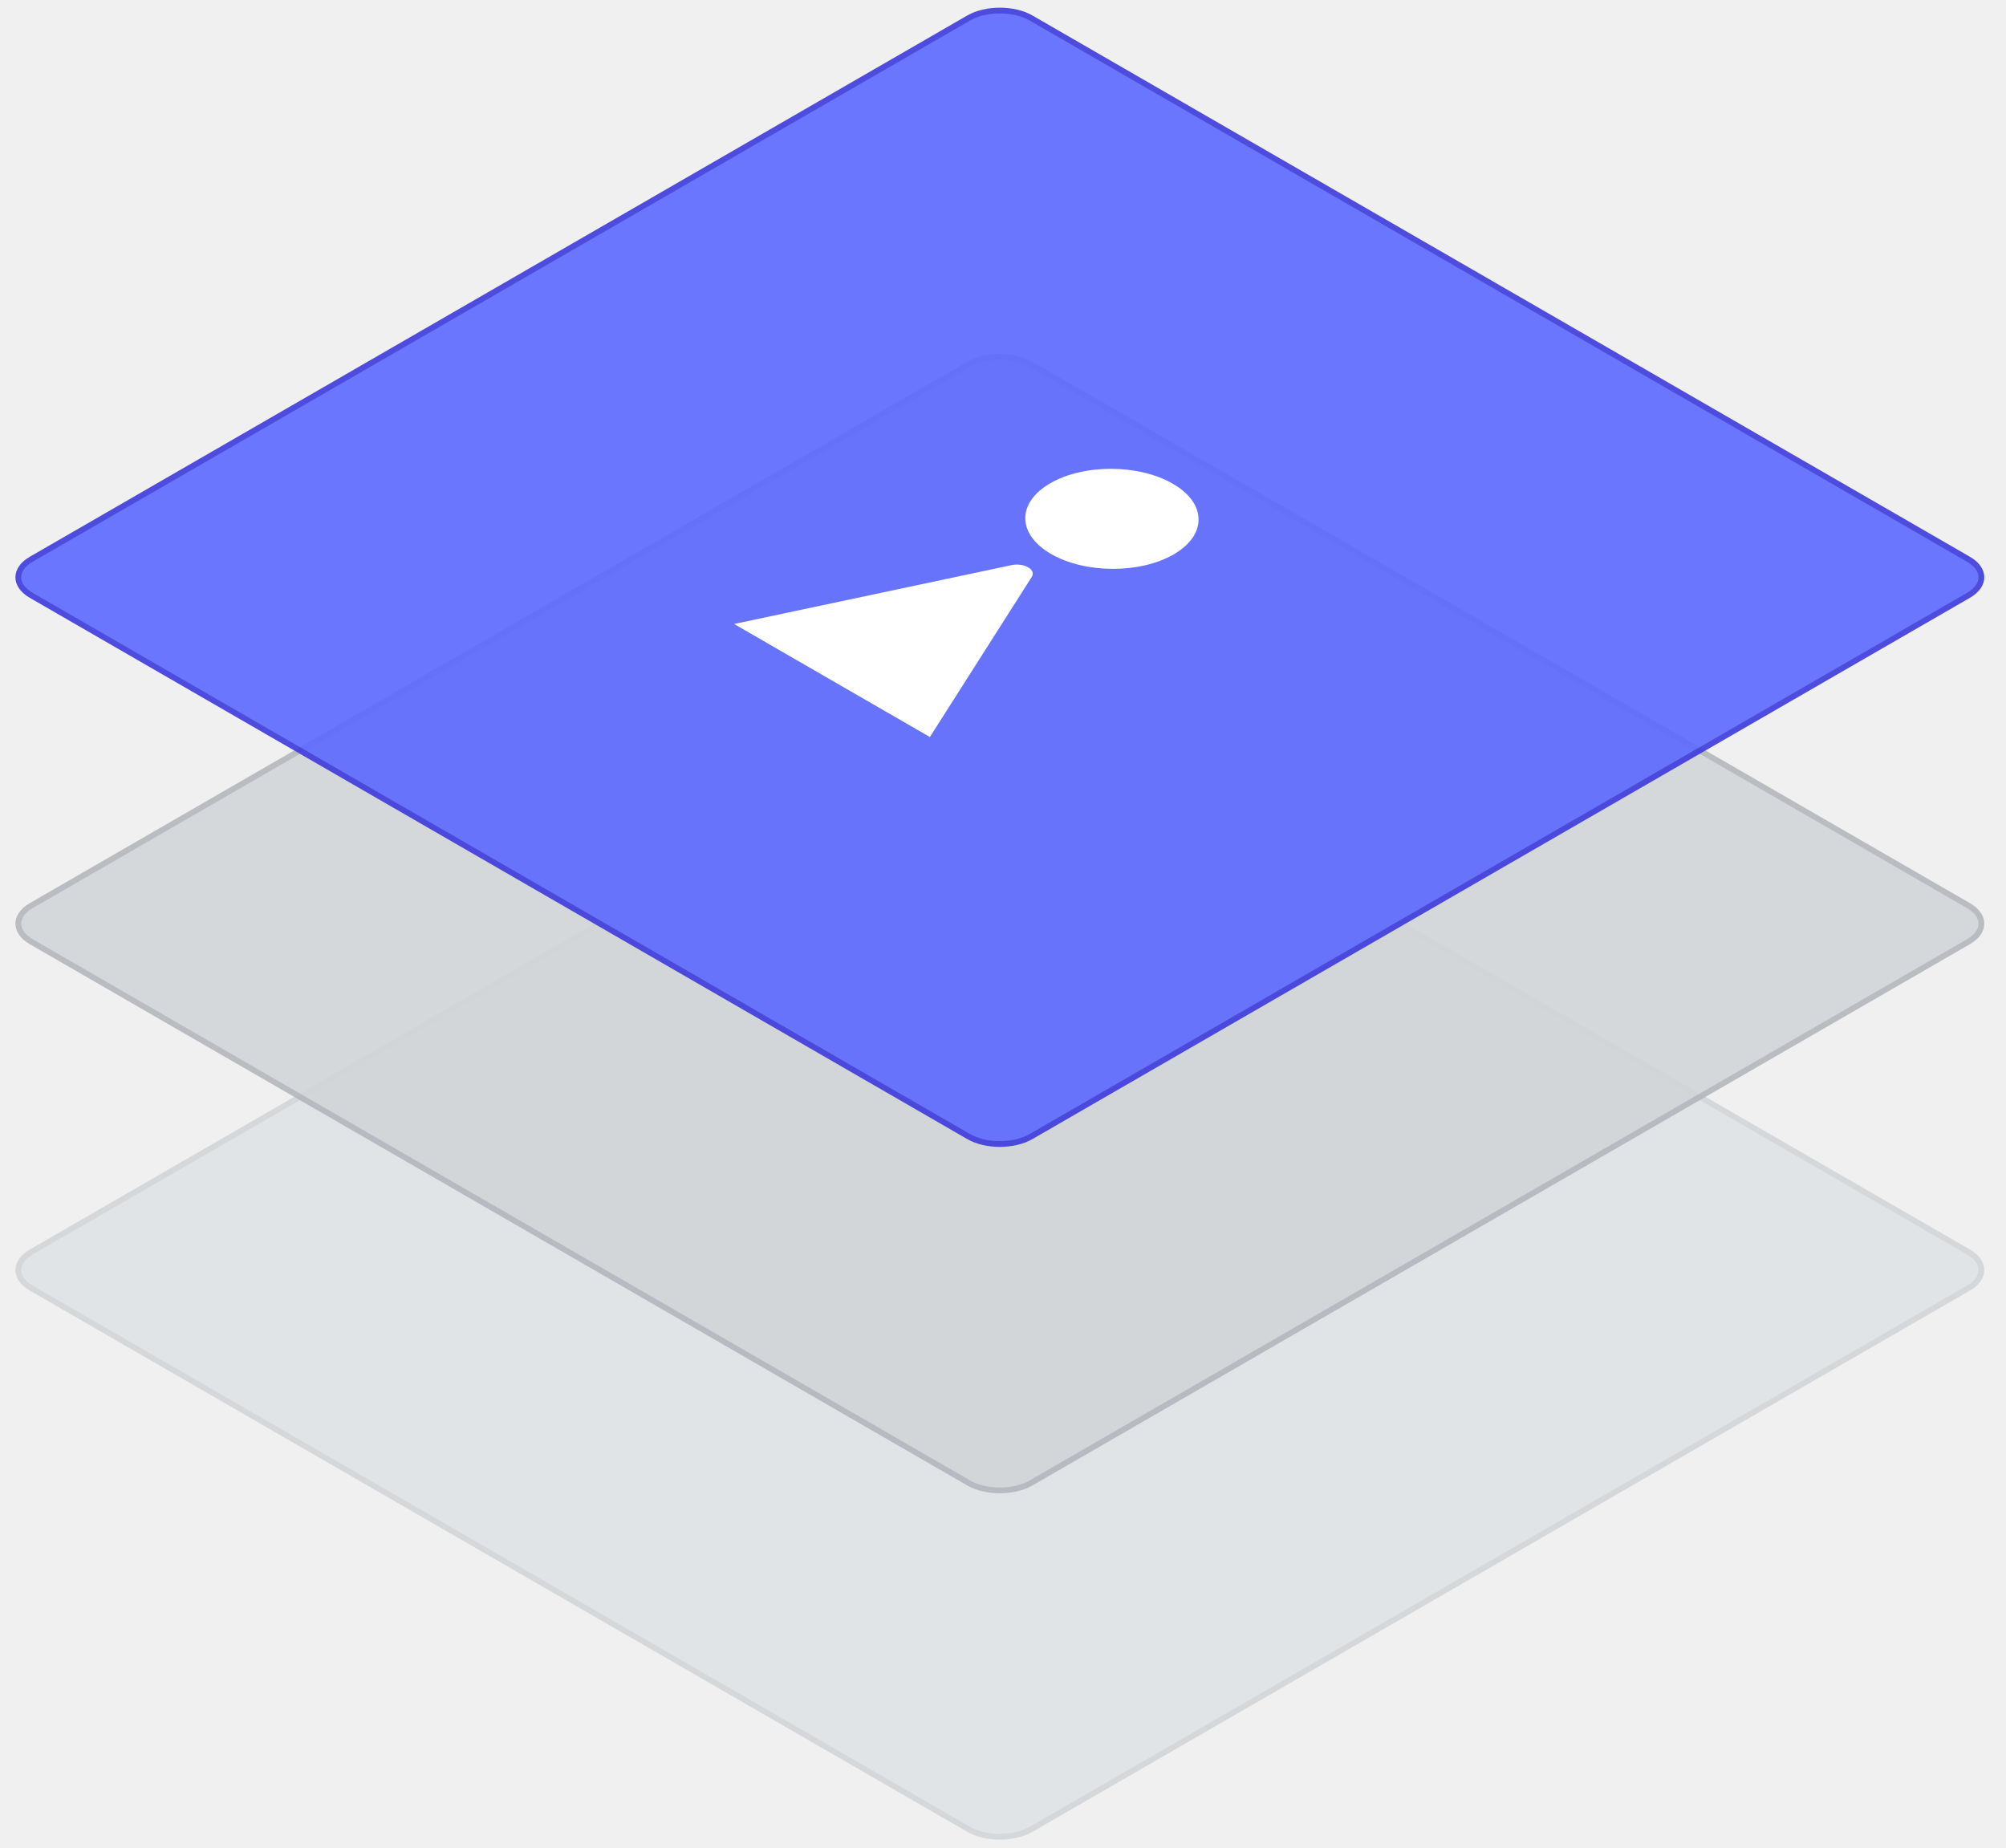
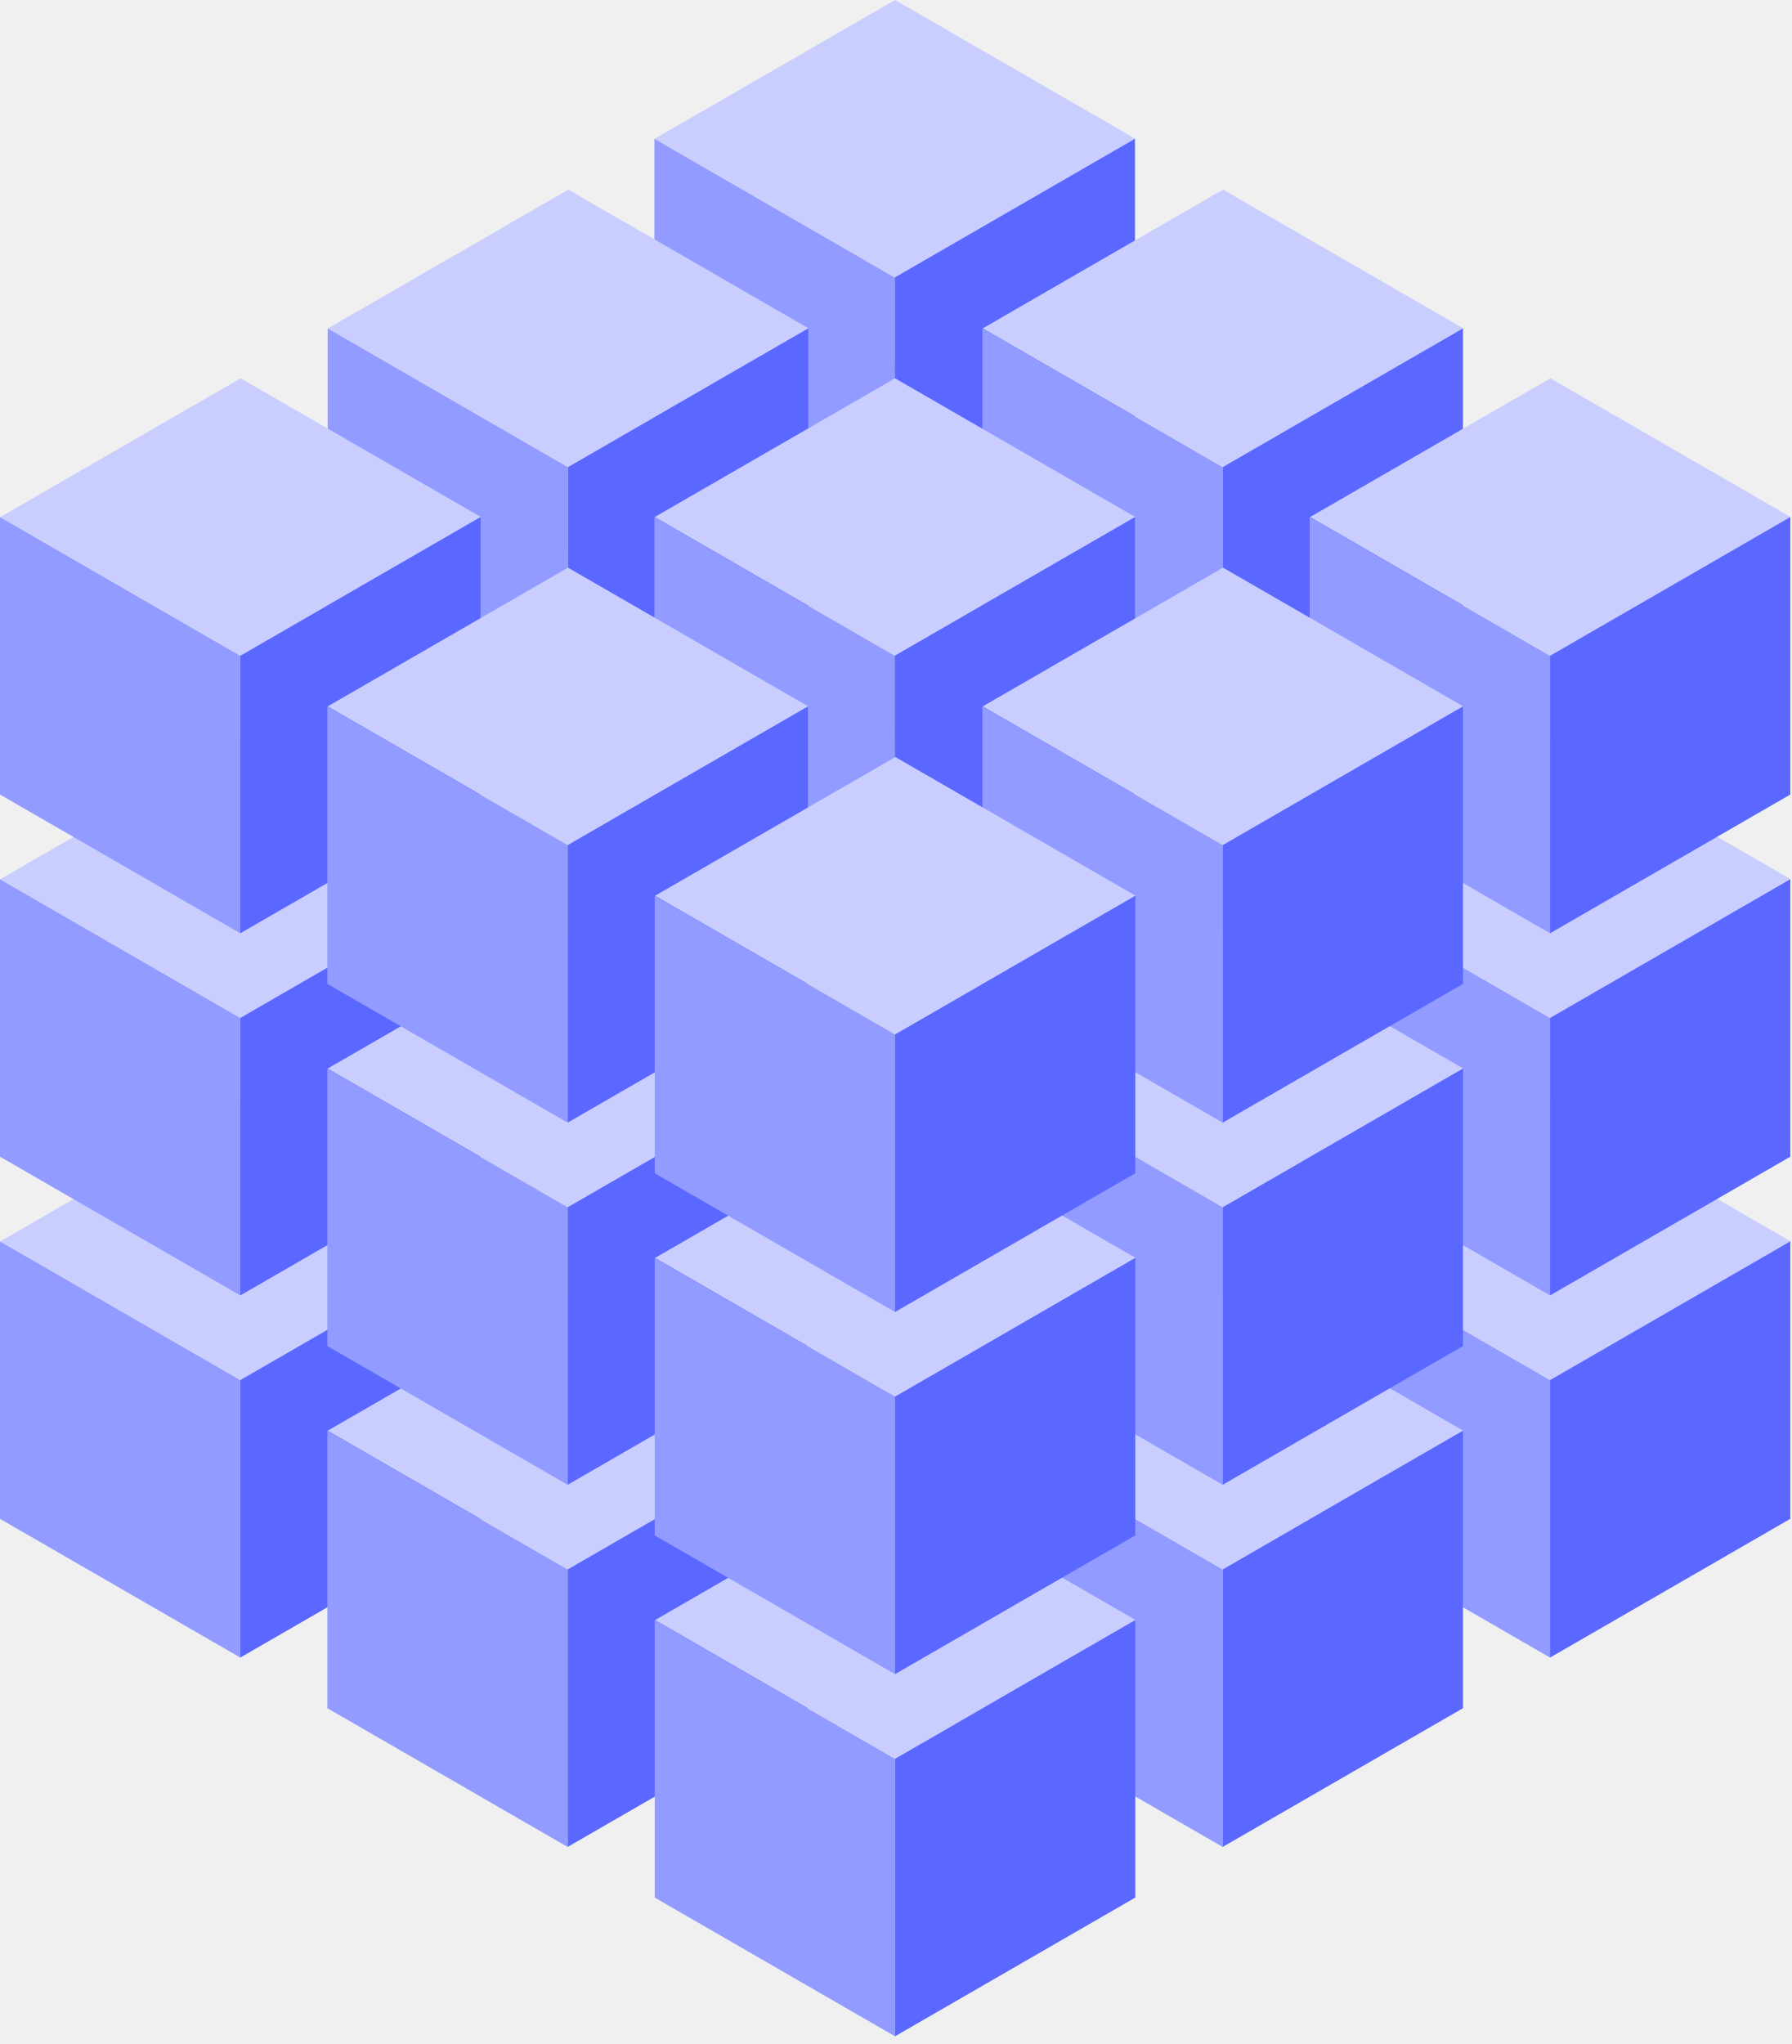
- <svg xmlns="http://www.w3.org/2000/svg" width="278" height="256" viewBox="0 0 278 256" fill="none">
-   <path opacity="0.9" d="M134.233 98.5C136.625 97.119 140.502 97.119 142.894 98.5L272.797 173.5C275.189 174.881 275.189 177.119 272.797 178.5L142.894 253.5C140.502 254.881 136.625 254.881 134.233 253.5L4.33 178.5C1.938 177.119 1.938 174.881 4.33 173.5L134.233 98.5Z" fill="#DFE2E5" stroke="#D2D5D7" stroke-width="0.8" />
-   <path opacity="0.9" d="M134.233 50.5C136.625 49.119 140.502 49.119 142.894 50.5L272.797 125.5C275.189 126.881 275.189 129.119 272.797 130.5L142.894 205.5C140.502 206.881 136.625 206.881 134.233 205.5L4.33 130.5C1.938 129.119 1.938 126.881 4.33 125.5L134.233 50.5Z" fill="#D2D5D7" stroke="#B2B7BC" stroke-width="0.8" />
-   <path opacity="0.9" d="M134.233 2.5C136.625 1.119 140.502 1.119 142.894 2.5L272.797 77.5C275.189 78.881 275.189 81.119 272.797 82.5L142.894 157.5C140.502 158.881 136.625 158.881 134.233 157.5L4.33 82.5C1.938 81.119 1.938 78.881 4.33 77.5L134.233 2.5Z" fill="#5B68FF" stroke="#3C3ADD" stroke-width="0.8" />
-   <path d="M142.479 78.612C142.774 78.783 142.98 78.999 143.071 79.233C143.163 79.468 143.136 79.712 142.994 79.936L128.867 102.136L101.733 86.471L140.186 78.314C140.574 78.232 140.997 78.217 141.404 78.27C141.81 78.323 142.183 78.442 142.479 78.612ZM162.532 67.031C167.25 69.755 167.3 74.144 162.642 76.834C157.983 79.523 150.381 79.495 145.662 76.771C140.943 74.046 140.894 69.657 145.553 66.968C150.211 64.278 157.813 64.306 162.532 67.031Z" fill="white" />
+ <svg xmlns="http://www.w3.org/2000/svg" width="149" height="170" viewBox="0 0 149 170" fill="none">
+   <path d="M74.446 60.24L94.433 71.78L74.446 83.319L54.459 71.78L74.446 60.24Z" fill="#DFE2E5" />
+   <path d="M54.433 71.78L74.419 83.319V106.398L54.433 94.859V71.78Z" fill="#D2D5D7" />
+   <path d="M74.42 83.319L94.407 71.779V94.858L74.42 106.398V83.319Z" fill="#B2B7BC" />
+   <path d="M101.729 76.011L121.715 87.551L101.729 99.09L81.742 87.551L101.729 76.011Z" fill="#DFE2E5" />
+   <path d="M81.715 87.551L101.702 99.09V122.169L81.715 110.63V87.551Z" fill="#D2D5D7" />
+   <path d="M101.702 99.09L121.689 87.55V110.629L101.702 122.169V99.09Z" fill="#B2B7BC" />
+   <path d="M47.27 76.011L67.257 87.551L47.27 99.09L27.284 87.551L47.27 76.011Z" fill="#DFE2E5" />
+   <path d="M27.257 87.551L47.244 99.09V122.169L27.257 110.63V87.551Z" fill="#D2D5D7" />
+   <path d="M47.244 99.09L67.231 87.55V110.629L47.244 122.169V99.09Z" fill="#B2B7BC" />
+   <path d="M128.958 91.703L148.945 103.243L128.958 114.782L108.971 103.243L128.958 91.703Z" fill="#C9CEFF" />
+   <path d="M108.944 103.243L128.931 114.782V137.861L108.944 126.322V103.243Z" fill="#929BFF" />
+   <path d="M128.932 114.782L148.918 103.242V126.321L128.932 137.861V114.782Z" fill="#5B68FF" />
+   <path d="M74.446 91.703L94.433 103.243L74.446 114.782L54.459 103.243L74.446 91.703Z" fill="#DFE2E5" />
+   <path d="M54.433 103.243L74.419 114.782V137.861L54.433 126.322V103.243Z" fill="#D2D5D7" />
+   <path d="M74.42 114.782L94.407 103.242V126.321L74.42 137.861V114.782Z" fill="#B2B7BC" />
+   <path d="M101.729 107.453L121.715 118.992L101.729 130.532L81.742 118.992L101.729 107.453Z" fill="#C9CEFF" />
+   <path d="M81.715 118.992L101.702 130.532V153.611L81.715 142.071V118.992Z" fill="#929BFF" />
+   <path d="M101.702 130.531L121.689 118.992V142.071L101.702 153.61V130.531Z" fill="#5B68FF" />
+   <path d="M20.014 91.703L40.001 103.243L20.014 114.782L0.027 103.243L20.014 91.703Z" fill="#C9CEFF" />
+   <path d="M0 103.243L19.987 114.782V137.861L0 126.322V103.243Z" fill="#929BFF" />
+   <path d="M19.987 114.782L39.974 103.242V126.321L19.987 137.861V114.782Z" fill="#5B68FF" />
+   <path d="M47.243 107.453L67.23 118.992L47.243 130.532L27.256 118.992L47.243 107.453Z" fill="#C9CEFF" />
+   <path d="M27.23 118.992L47.216 130.532V153.611L27.23 142.071V118.992Z" fill="#929BFF" />
+   <path d="M47.217 130.531L67.204 118.992V142.071L47.217 153.61V130.531Z" fill="#5B68FF" />
+   <path d="M74.473 123.202L94.459 134.742L74.473 146.281L54.486 134.742L74.473 123.202Z" fill="#C9CEFF" />
+   <path d="M54.459 134.742L74.446 146.281V169.36L54.459 157.821V134.742Z" fill="#929BFF" />
+   <path d="M74.446 146.281L94.433 134.741V157.82L74.446 169.36V146.281Z" fill="#5B68FF" />
+   <path d="M74.446 30.12L94.433 41.66L74.446 53.199L54.459 41.66L74.446 30.12Z" fill="#DFE2E5" />
+   <path d="M54.433 41.66L74.419 53.199V76.278L54.433 64.739V41.66Z" fill="#D2D5D7" />
+   <path d="M74.42 53.199L94.407 41.659V64.738L74.42 76.278V53.199Z" fill="#B2B7BC" />
+   <path d="M101.729 45.891L121.715 57.431L101.729 68.97L81.742 57.431L101.729 45.891Z" fill="#DFE2E5" />
+   <path d="M81.715 57.431L101.702 68.97V92.049L81.715 80.51V57.431Z" fill="#D2D5D7" />
+   <path d="M101.702 68.97L121.689 57.43V80.509L101.702 92.049V68.97Z" fill="#B2B7BC" />
+   <path d="M47.27 45.891L67.257 57.431L47.27 68.97L27.284 57.431L47.27 45.891Z" fill="#DFE2E5" />
+   <path d="M27.257 57.431L47.244 68.97V92.049L27.257 80.51V57.431Z" fill="#D2D5D7" />
+   <path d="M47.244 68.97L67.231 57.43V80.509L47.244 92.049V68.97Z" fill="#B2B7BC" />
+   <path d="M128.958 61.583L148.945 73.123L128.958 84.662L108.971 73.123L128.958 61.583Z" fill="#C9CEFF" />
+   <path d="M108.944 73.123L128.931 84.662V107.741L108.944 96.202V73.123Z" fill="#929BFF" />
+   <path d="M128.932 84.662L148.918 73.122V96.201L128.932 107.741V84.662Z" fill="#5B68FF" />
+   <path d="M74.446 61.583L94.433 73.123L74.446 84.662L54.459 73.123L74.446 61.583Z" fill="#DFE2E5" />
+   <path d="M54.433 73.123L74.419 84.662V107.741L54.433 96.202V73.123Z" fill="#D2D5D7" />
+   <path d="M74.42 84.662L94.407 73.122V96.201L74.42 107.741V84.662Z" fill="#B2B7BC" />
+   <path d="M101.729 77.332L121.715 88.872L101.729 100.412L81.742 88.872L101.729 77.332Z" fill="#C9CEFF" />
+   <path d="M81.715 88.872L101.702 100.412V123.491L81.715 111.951V88.872Z" fill="#929BFF" />
+   <path d="M101.702 100.411L121.689 88.872V111.951L101.702 123.49V100.411Z" fill="#5B68FF" />
+   <path d="M20.014 61.583L40.001 73.123L20.014 84.662L0.027 73.123L20.014 61.583Z" fill="#C9CEFF" />
+   <path d="M0 73.123L19.987 84.662V107.741L0 96.202V73.123Z" fill="#929BFF" />
+   <path d="M19.987 84.662L39.974 73.122V96.201L19.987 107.741V84.662Z" fill="#5B68FF" />
+   <path d="M47.243 77.332L67.23 88.872L47.243 100.412L27.256 88.872L47.243 77.332Z" fill="#C9CEFF" />
+   <path d="M27.23 88.872L47.216 100.412V123.491L27.23 111.951V88.872Z" fill="#929BFF" />
+   <path d="M47.217 100.411L67.204 88.872V111.951L47.217 123.49V100.411Z" fill="#5B68FF" />
+   <path d="M74.473 93.082L94.459 104.622L74.473 116.161L54.486 104.622L74.473 93.082Z" fill="#C9CEFF" />
+   <path d="M54.459 104.622L74.446 116.161V139.24L54.459 127.701V104.622Z" fill="#929BFF" />
+   <path d="M74.446 116.161L94.433 104.621V127.7L74.446 139.24V116.161Z" fill="#5B68FF" />
+   <path d="M74.446 0L94.433 11.54L74.446 23.079L54.459 11.54L74.446 0Z" fill="#C9CEFF" />
+   <path d="M54.433 11.54L74.419 23.079V46.158L54.433 34.619V11.54Z" fill="#929BFF" />
+   <path d="M74.42 23.079L94.407 11.539V34.618L74.42 46.158V23.079Z" fill="#5B68FF" />
+   <path d="M101.729 15.771L121.715 27.311L101.729 38.85L81.742 27.311L101.729 15.771Z" fill="#C9CEFF" />
+   <path d="M81.715 27.311L101.702 38.85V61.929L81.715 50.39V27.311Z" fill="#929BFF" />
+   <path d="M101.702 38.85L121.689 27.31V50.389L101.702 61.929V38.85Z" fill="#5B68FF" />
+   <path d="M47.27 15.771L67.257 27.311L47.27 38.85L27.284 27.311L47.27 15.771Z" fill="#C9CEFF" />
+   <path d="M27.257 27.311L47.244 38.85V61.929L27.257 50.39V27.311Z" fill="#929BFF" />
+   <path d="M47.244 38.85L67.231 27.31V50.389L47.244 61.929V38.85Z" fill="#5B68FF" />
+   <path d="M128.958 31.463L148.945 43.002L128.958 54.542L108.971 43.002L128.958 31.463Z" fill="#C9CEFF" />
+   <path d="M108.944 43.002L128.931 54.542V77.621L108.944 66.082V43.002Z" fill="#929BFF" />
+   <path d="M128.932 54.541L148.918 43.002V66.081L128.932 77.621V54.541Z" fill="#5B68FF" />
+   <path d="M74.446 31.463L94.433 43.002L74.446 54.542L54.459 43.002L74.446 31.463Z" fill="#C9CEFF" />
+   <path d="M54.433 43.002L74.419 54.542V77.621L54.433 66.082V43.002Z" fill="#929BFF" />
+   <path d="M74.42 54.541L94.407 43.002V66.081L74.42 77.621V54.541Z" fill="#5B68FF" />
+   <path d="M101.729 47.212L121.715 58.752L101.729 70.291L81.742 58.752L101.729 47.212Z" fill="#C9CEFF" />
+   <path d="M81.715 58.752L101.702 70.291V93.371L81.715 81.831V58.752Z" fill="#929BFF" />
+   <path d="M101.702 70.291L121.689 58.752V81.831L101.702 93.37V70.291Z" fill="#5B68FF" />
+   <path d="M20.014 31.463L40.001 43.002L20.014 54.542L0.027 43.002L20.014 31.463Z" fill="#C9CEFF" />
+   <path d="M0 43.002L19.987 54.542V77.621L0 66.082V43.002Z" fill="#929BFF" />
+   <path d="M19.987 54.541L39.974 43.002V66.081L19.987 77.621V54.541Z" fill="#5B68FF" />
+   <path d="M47.243 47.212L67.23 58.752L47.243 70.291L27.256 58.752L47.243 47.212Z" fill="#C9CEFF" />
+   <path d="M27.23 58.752L47.216 70.291V93.371L27.23 81.831V58.752Z" fill="#929BFF" />
+   <path d="M47.217 70.291L67.204 58.752V81.831L47.217 93.37V70.291Z" fill="#5B68FF" />
+   <path d="M74.473 62.962L94.459 74.501L74.473 86.041L54.486 74.501L74.473 62.962Z" fill="#C9CEFF" />
+   <path d="M54.459 74.501L74.446 86.041V109.12L54.459 97.581V74.501Z" fill="#929BFF" />
+   <path d="M74.446 86.04L94.433 74.501V97.58L74.446 109.12V86.04Z" fill="#5B68FF" />
</svg>
